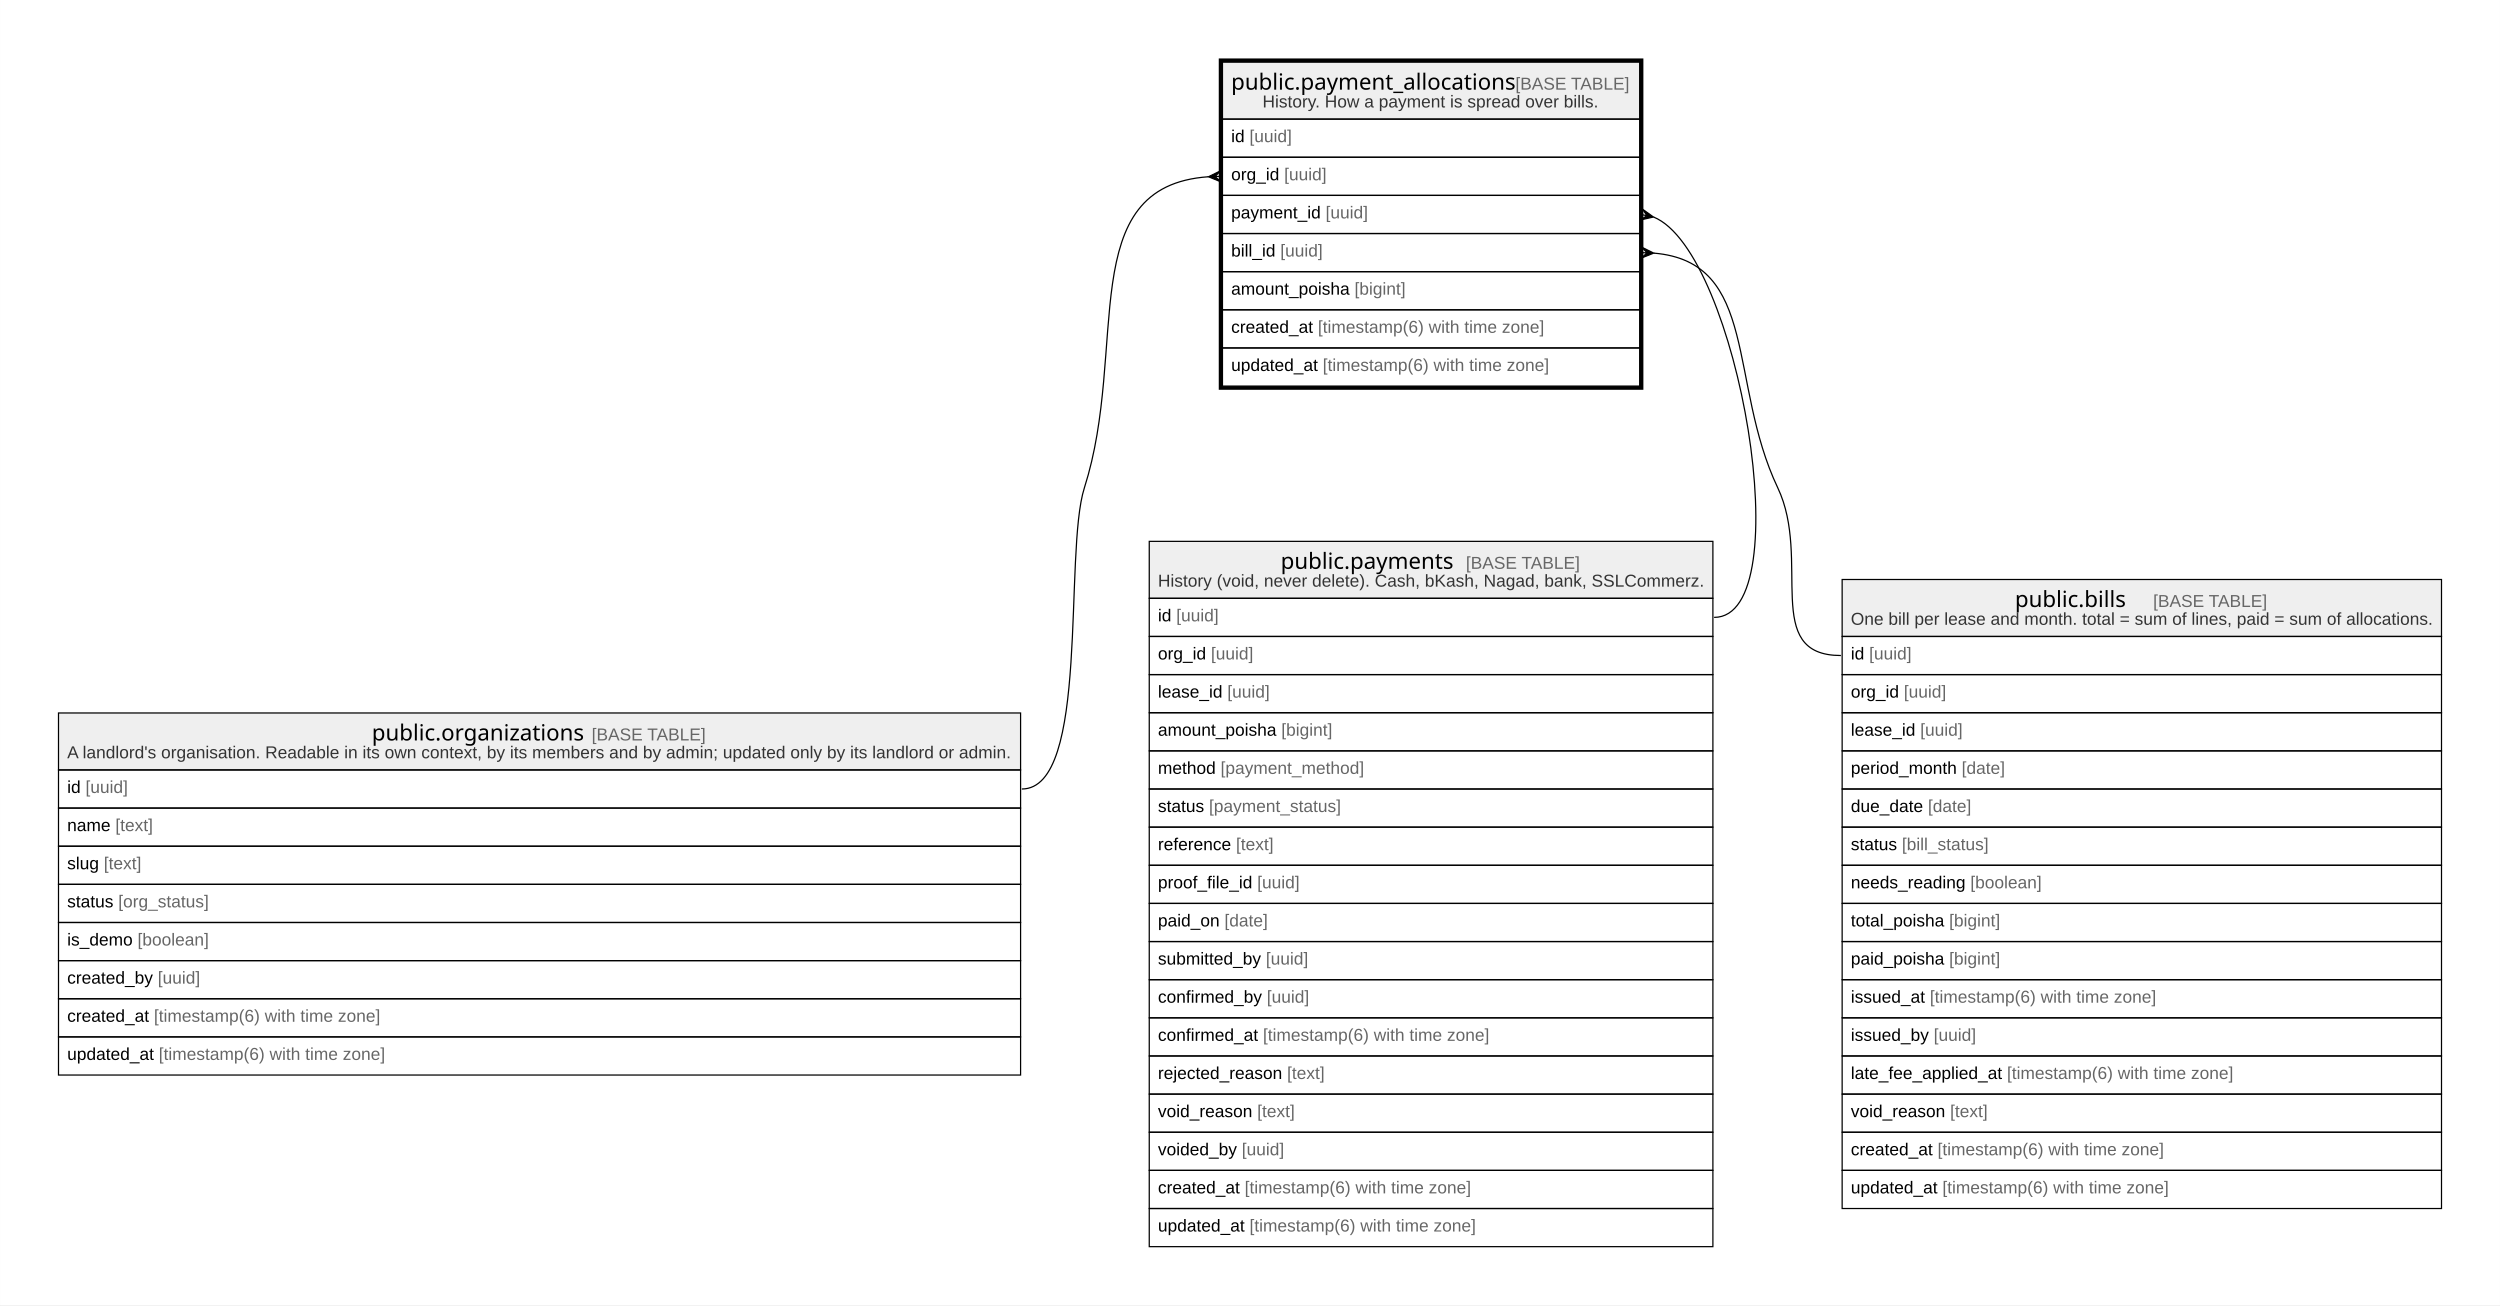
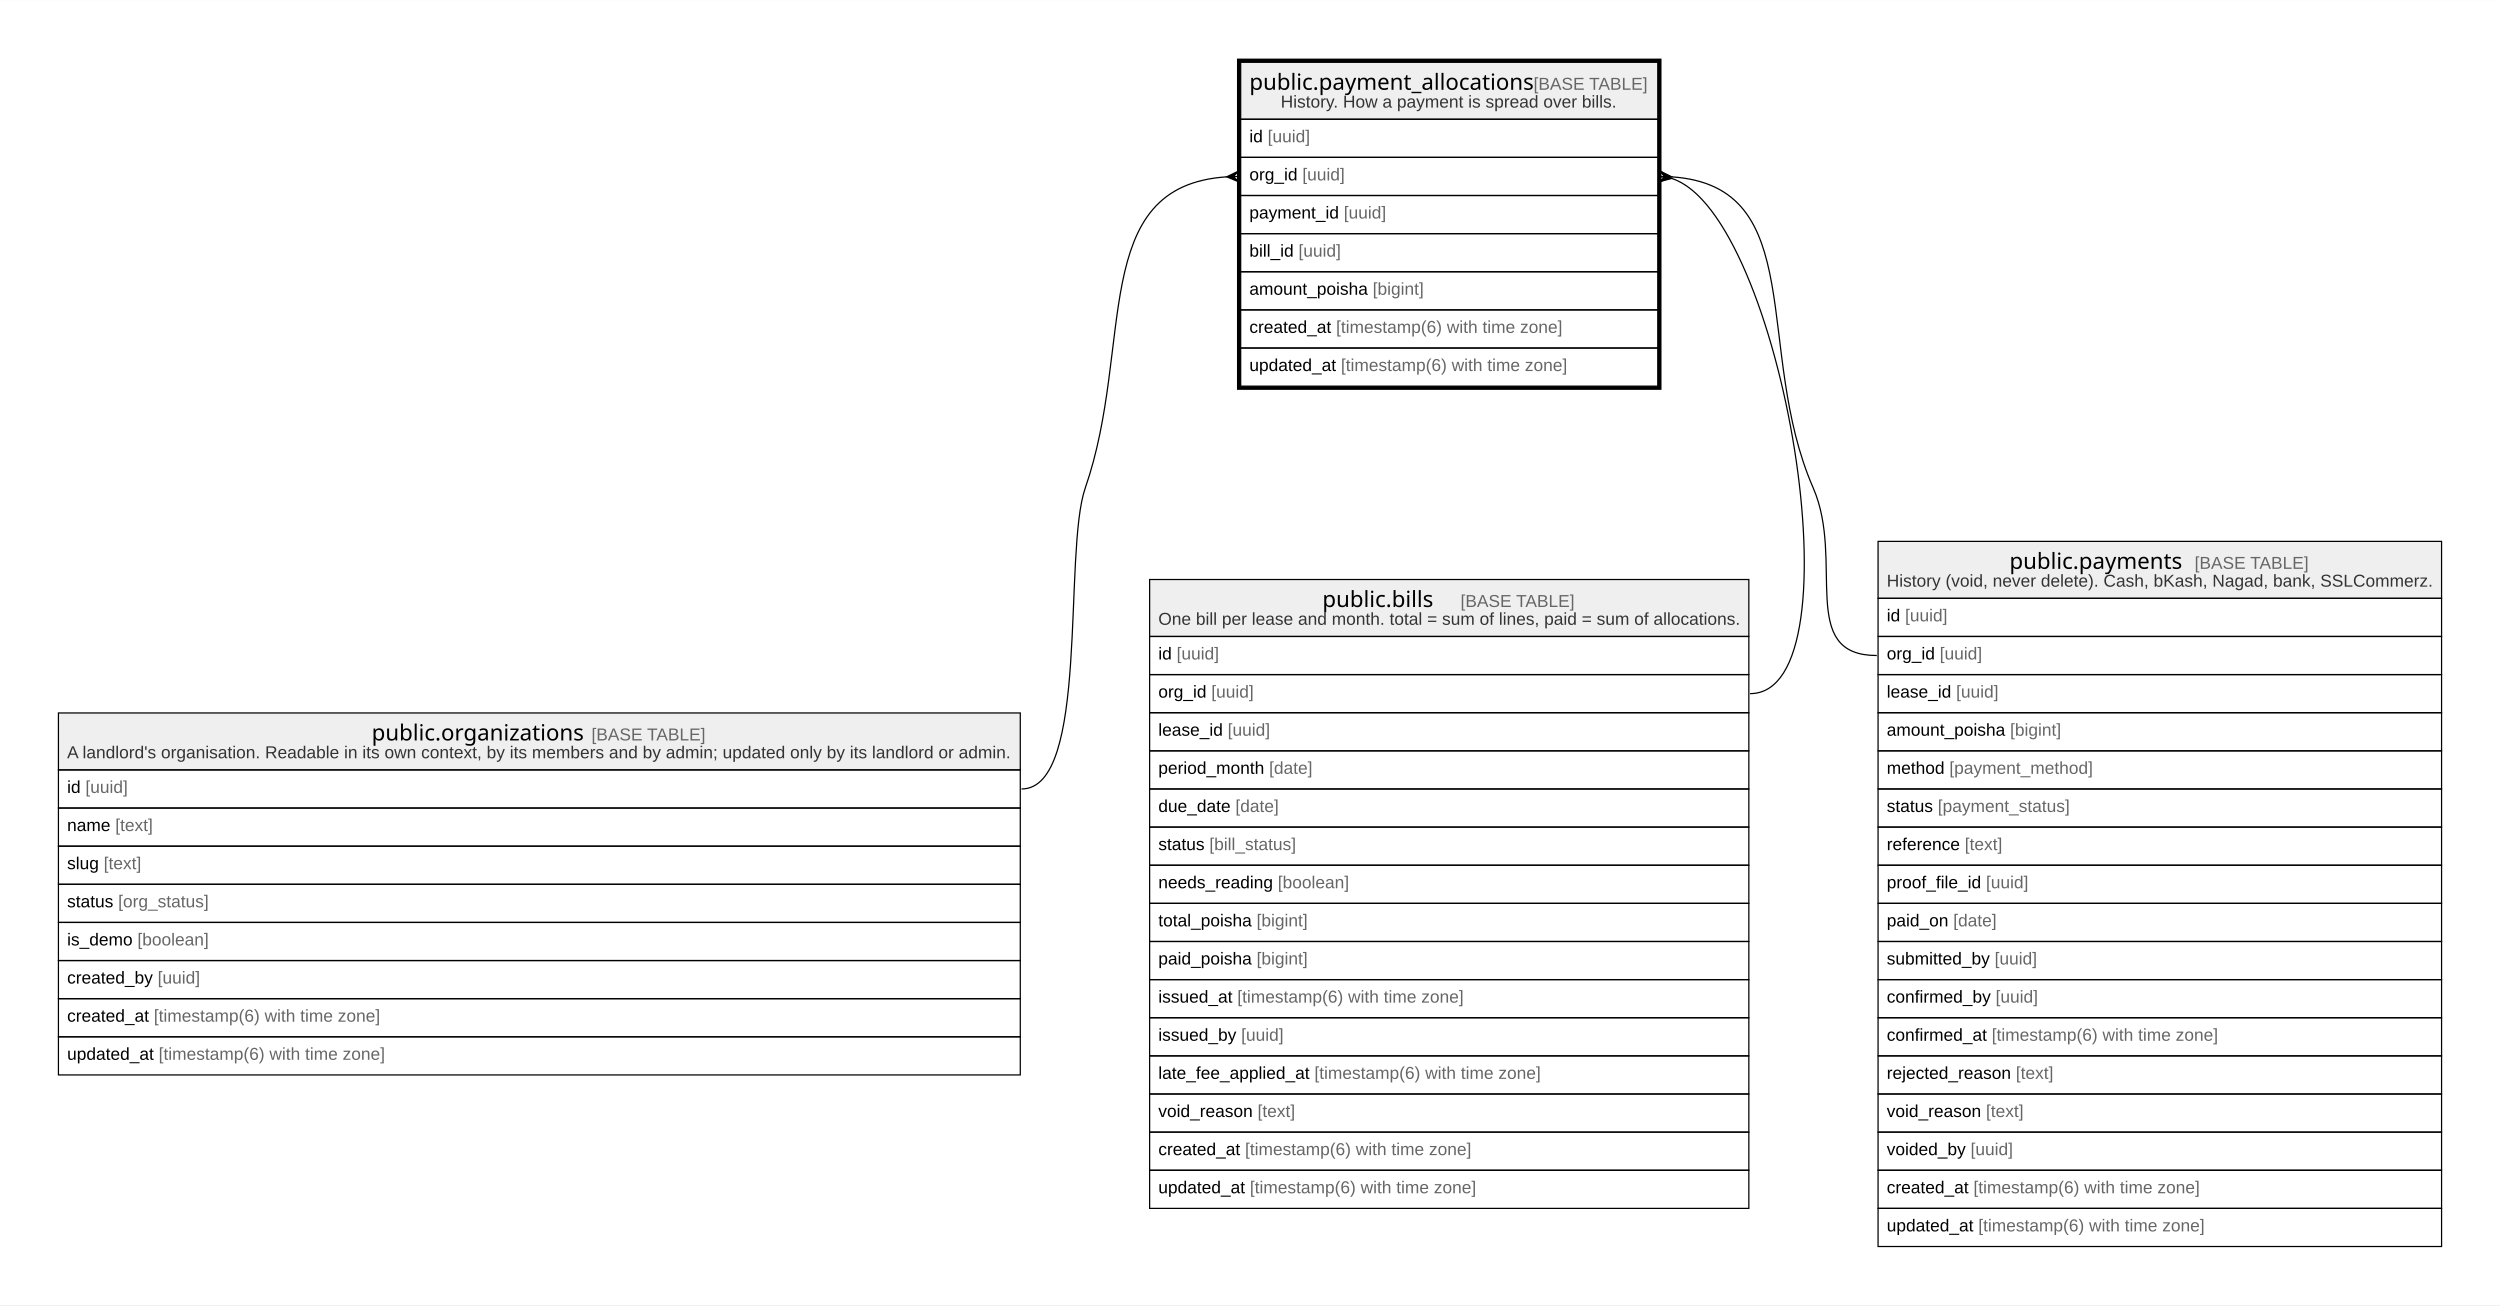
- <svg xmlns="http://www.w3.org/2000/svg" width="2019pt" height="1054pt" viewBox="0.00 0.00 2018.91 1054.00">
+ <svg xmlns="http://www.w3.org/2000/svg" width="2019pt" height="1054pt" viewBox="0.00 0.00 2019.49 1054.00">
  <g id="graph0" class="graph" transform="scale(1 1) rotate(0) translate(4 1050)">
-     <polygon fill="white" stroke="none" points="-4,4 -4,-1050 2014.91,-1050 2014.91,4 -4,4" />
+     <polygon fill="white" stroke="none" points="-4,4 -4,-1050 2015.49,-1050 2015.49,4 -4,4" />
    <g id="node1" class="node">
-       <polygon fill="#efefef" stroke="none" points="983.22,-953.8 983.22,-999.8 1320.16,-999.8 1320.16,-953.8 983.22,-953.8" />
-       <polygon fill="none" stroke="black" points="983.22,-953.8 983.22,-999.8 1320.16,-999.8 1320.16,-953.8 983.22,-953.8" />
-       <text text-anchor="start" x="990.22" y="-977.6" font-family="Arial Bold" font-size="18.00">public.payment_allocations</text>
-       <text text-anchor="start" x="1188.67" y="-977.6" font-family="Arial" font-size="14.00">    </text>
-       <text text-anchor="start" x="1219.79" y="-977.6" font-family="Arial" font-size="14.00" fill="#666666">[BASE TABLE]</text>
-       <text text-anchor="start" x="1015.53" y="-963.2" font-family="Arial" font-size="14.00" fill="#333333">History. How a payment is spread over bills.</text>
-       <polygon fill="none" stroke="black" points="983.22,-923 983.22,-953.8 1320.16,-953.8 1320.16,-923 983.22,-923" />
-       <text text-anchor="start" x="990.22" y="-935.2" font-family="Arial" font-size="14.00">id </text>
-       <text text-anchor="start" x="1005.01" y="-935.2" font-family="Arial" font-size="14.00" fill="#666666">[uuid]</text>
-       <polygon fill="none" stroke="black" points="983.22,-892.2 983.22,-923 1320.16,-923 1320.16,-892.2 983.22,-892.2" />
-       <text text-anchor="start" x="990.22" y="-904.4" font-family="Arial" font-size="14.00">org_id </text>
-       <text text-anchor="start" x="1033.03" y="-904.4" font-family="Arial" font-size="14.00" fill="#666666">[uuid]</text>
-       <polygon fill="none" stroke="black" points="983.22,-861.4 983.22,-892.2 1320.16,-892.2 1320.16,-861.4 983.22,-861.4" />
-       <text text-anchor="start" x="990.22" y="-873.6" font-family="Arial" font-size="14.00">payment_id </text>
-       <text text-anchor="start" x="1066.49" y="-873.6" font-family="Arial" font-size="14.00" fill="#666666">[uuid]</text>
-       <polygon fill="none" stroke="black" points="983.22,-830.6 983.22,-861.4 1320.16,-861.4 1320.16,-830.6 983.22,-830.6" />
-       <text text-anchor="start" x="990.22" y="-842.8" font-family="Arial" font-size="14.00">bill_id </text>
-       <text text-anchor="start" x="1029.91" y="-842.8" font-family="Arial" font-size="14.00" fill="#666666">[uuid]</text>
-       <polygon fill="none" stroke="black" points="983.22,-799.8 983.22,-830.6 1320.16,-830.6 1320.16,-799.8 983.22,-799.8" />
-       <text text-anchor="start" x="990.22" y="-812" font-family="Arial" font-size="14.00">amount_poisha </text>
-       <text text-anchor="start" x="1089.85" y="-812" font-family="Arial" font-size="14.00" fill="#666666">[bigint]</text>
-       <polygon fill="none" stroke="black" points="983.22,-769 983.22,-799.8 1320.16,-799.8 1320.16,-769 983.22,-769" />
-       <text text-anchor="start" x="990.22" y="-781.2" font-family="Arial" font-size="14.00">created_at </text>
-       <text text-anchor="start" x="1060.27" y="-781.2" font-family="Arial" font-size="14.00" fill="#666666">[timestamp(6) with time zone]</text>
-       <polygon fill="none" stroke="black" points="983.22,-738.2 983.22,-769 1320.16,-769 1320.16,-738.2 983.22,-738.2" />
-       <text text-anchor="start" x="990.22" y="-750.4" font-family="Arial" font-size="14.00">updated_at </text>
-       <text text-anchor="start" x="1064.18" y="-750.4" font-family="Arial" font-size="14.00" fill="#666666">[timestamp(6) with time zone]</text>
-       <polygon fill="none" stroke="black" stroke-width="3" points="981.72,-736.7 981.72,-1001.3 1321.66,-1001.3 1321.66,-736.7 981.72,-736.7" />
+       <polygon fill="#efefef" stroke="none" points="998.22,-953.8 998.22,-999.8 1335.16,-999.8 1335.16,-953.8 998.22,-953.8" />
+       <polygon fill="none" stroke="black" points="998.22,-953.8 998.22,-999.8 1335.16,-999.8 1335.16,-953.8 998.22,-953.8" />
+       <text text-anchor="start" x="1005.22" y="-977.6" font-family="Arial Bold" font-size="18.00">public.payment_allocations</text>
+       <text text-anchor="start" x="1203.67" y="-977.6" font-family="Arial" font-size="14.00">    </text>
+       <text text-anchor="start" x="1234.79" y="-977.6" font-family="Arial" font-size="14.00" fill="#666666">[BASE TABLE]</text>
+       <text text-anchor="start" x="1030.53" y="-963.2" font-family="Arial" font-size="14.00" fill="#333333">History. How a payment is spread over bills.</text>
+       <polygon fill="none" stroke="black" points="998.22,-923 998.22,-953.8 1335.16,-953.8 1335.16,-923 998.22,-923" />
+       <text text-anchor="start" x="1005.22" y="-935.2" font-family="Arial" font-size="14.00">id </text>
+       <text text-anchor="start" x="1020.01" y="-935.2" font-family="Arial" font-size="14.00" fill="#666666">[uuid]</text>
+       <polygon fill="none" stroke="black" points="998.22,-892.2 998.22,-923 1335.16,-923 1335.16,-892.2 998.22,-892.2" />
+       <text text-anchor="start" x="1005.22" y="-904.4" font-family="Arial" font-size="14.00">org_id </text>
+       <text text-anchor="start" x="1048.03" y="-904.4" font-family="Arial" font-size="14.00" fill="#666666">[uuid]</text>
+       <polygon fill="none" stroke="black" points="998.22,-861.4 998.22,-892.2 1335.16,-892.2 1335.16,-861.4 998.22,-861.4" />
+       <text text-anchor="start" x="1005.22" y="-873.6" font-family="Arial" font-size="14.00">payment_id </text>
+       <text text-anchor="start" x="1081.49" y="-873.6" font-family="Arial" font-size="14.00" fill="#666666">[uuid]</text>
+       <polygon fill="none" stroke="black" points="998.22,-830.6 998.22,-861.4 1335.16,-861.4 1335.16,-830.6 998.22,-830.6" />
+       <text text-anchor="start" x="1005.22" y="-842.8" font-family="Arial" font-size="14.00">bill_id </text>
+       <text text-anchor="start" x="1044.91" y="-842.8" font-family="Arial" font-size="14.00" fill="#666666">[uuid]</text>
+       <polygon fill="none" stroke="black" points="998.22,-799.8 998.22,-830.6 1335.16,-830.6 1335.16,-799.8 998.22,-799.8" />
+       <text text-anchor="start" x="1005.22" y="-812" font-family="Arial" font-size="14.00">amount_poisha </text>
+       <text text-anchor="start" x="1104.85" y="-812" font-family="Arial" font-size="14.00" fill="#666666">[bigint]</text>
+       <polygon fill="none" stroke="black" points="998.22,-769 998.22,-799.8 1335.16,-799.8 1335.16,-769 998.22,-769" />
+       <text text-anchor="start" x="1005.22" y="-781.2" font-family="Arial" font-size="14.00">created_at </text>
+       <text text-anchor="start" x="1075.27" y="-781.2" font-family="Arial" font-size="14.00" fill="#666666">[timestamp(6) with time zone]</text>
+       <polygon fill="none" stroke="black" points="998.22,-738.2 998.22,-769 1335.16,-769 1335.16,-738.2 998.22,-738.2" />
+       <text text-anchor="start" x="1005.22" y="-750.4" font-family="Arial" font-size="14.00">updated_at </text>
+       <text text-anchor="start" x="1079.18" y="-750.4" font-family="Arial" font-size="14.00" fill="#666666">[timestamp(6) with time zone]</text>
+       <polygon fill="none" stroke="black" stroke-width="3" points="996.72,-736.7 996.72,-1001.3 1336.66,-1001.3 1336.66,-736.7 996.72,-736.7" />
    </g>
    <g id="node2" class="node">
      <polygon fill="#efefef" stroke="none" points="43.2,-428.2 43.2,-474.2 820.18,-474.2 820.18,-428.2 43.2,-428.2" />
      <polygon fill="none" stroke="black" points="43.2,-428.2 43.2,-474.2 820.18,-474.2 820.18,-428.2 43.2,-428.2" />
      <text text-anchor="start" x="296.21" y="-452" font-family="Arial Bold" font-size="18.00">public.organizations</text>
      <text text-anchor="start" x="442.68" y="-452" font-family="Arial" font-size="14.00">    </text>
      <text text-anchor="start" x="473.79" y="-452" font-family="Arial" font-size="14.00" fill="#666666">[BASE TABLE]</text>
      <text text-anchor="start" x="50.2" y="-437.6" font-family="Arial" font-size="14.00" fill="#333333">A landlord's organisation. Readable in its own context, by its members and by admin; updated only by its landlord or admin.</text>
      <polygon fill="none" stroke="black" points="43.2,-397.4 43.2,-428.2 820.18,-428.2 820.18,-397.4 43.2,-397.4" />
      <text text-anchor="start" x="50.2" y="-409.6" font-family="Arial" font-size="14.00">id </text>
      <text text-anchor="start" x="64.99" y="-409.6" font-family="Arial" font-size="14.00" fill="#666666">[uuid]</text>
      <polygon fill="none" stroke="black" points="43.2,-366.6 43.2,-397.4 820.18,-397.4 820.18,-366.6 43.2,-366.6" />
      <text text-anchor="start" x="50.2" y="-378.8" font-family="Arial" font-size="14.00">name </text>
      <text text-anchor="start" x="89.11" y="-378.8" font-family="Arial" font-size="14.00" fill="#666666">[text]</text>
      <polygon fill="none" stroke="black" points="43.2,-335.8 43.2,-366.6 820.18,-366.6 820.18,-335.8 43.2,-335.8" />
      <text text-anchor="start" x="50.2" y="-348" font-family="Arial" font-size="14.00">slug </text>
      <text text-anchor="start" x="79.77" y="-348" font-family="Arial" font-size="14.00" fill="#666666">[text]</text>
      <polygon fill="none" stroke="black" points="43.2,-305 43.2,-335.8 820.18,-335.8 820.18,-305 43.2,-305" />
      <text text-anchor="start" x="50.2" y="-317.2" font-family="Arial" font-size="14.00">status </text>
      <text text-anchor="start" x="91.44" y="-317.2" font-family="Arial" font-size="14.00" fill="#666666">[org_status]</text>
      <polygon fill="none" stroke="black" points="43.2,-274.2 43.2,-305 820.18,-305 820.18,-274.2 43.2,-274.2" />
      <text text-anchor="start" x="50.2" y="-286.4" font-family="Arial" font-size="14.00">is_demo </text>
      <text text-anchor="start" x="107.01" y="-286.4" font-family="Arial" font-size="14.00" fill="#666666">[boolean]</text>
      <polygon fill="none" stroke="black" points="43.2,-243.4 43.2,-274.2 820.18,-274.2 820.18,-243.4 43.2,-243.4" />
      <text text-anchor="start" x="50.2" y="-255.6" font-family="Arial" font-size="14.00">created_by </text>
      <text text-anchor="start" x="123.36" y="-255.6" font-family="Arial" font-size="14.00" fill="#666666">[uuid]</text>
      <polygon fill="none" stroke="black" points="43.2,-212.6 43.2,-243.4 820.18,-243.4 820.18,-212.6 43.2,-212.6" />
      <text text-anchor="start" x="50.2" y="-224.8" font-family="Arial" font-size="14.00">created_at </text>
      <text text-anchor="start" x="120.25" y="-224.8" font-family="Arial" font-size="14.00" fill="#666666">[timestamp(6) with time zone]</text>
      <polygon fill="none" stroke="black" points="43.2,-181.8 43.2,-212.6 820.18,-212.6 820.18,-181.8 43.2,-181.8" />
      <text text-anchor="start" x="50.2" y="-194" font-family="Arial" font-size="14.00">updated_at </text>
      <text text-anchor="start" x="124.16" y="-194" font-family="Arial" font-size="14.00" fill="#666666">[timestamp(6) with time zone]</text>
    </g>
    <g id="edge1" class="edge">
-       <path fill="none" stroke="black" d="M971.92,-907.26C862.87,-899.69 907.78,-768.93 871.69,-656 854.89,-603.42 876.38,-412.8 821.18,-412.8" />
-       <polygon fill="black" stroke="black" points="971.89,-907.25 981.74,-912.09 977.22,-907.43 981.55,-907.58 981.55,-907.58 981.55,-907.58 977.22,-907.43 982.04,-903.09 971.89,-907.25" />
+       <path fill="none" stroke="black" d="M987.01,-907.28C874.72,-900.04 912.45,-770.53 872.69,-656 854.57,-603.81 876.42,-412.8 821.18,-412.8" />
+       <polygon fill="black" stroke="black" points="986.89,-907.28 996.75,-912.09 992.22,-907.44 996.55,-907.58 996.55,-907.58 996.55,-907.58 992.22,-907.44 997.03,-903.09 986.89,-907.28" />
    </g>
    <g id="node3" class="node">
-       <polygon fill="#efefef" stroke="none" points="924.09,-566.8 924.09,-612.8 1379.29,-612.8 1379.29,-566.8 924.09,-566.8" />
-       <polygon fill="none" stroke="black" points="924.09,-566.8 924.09,-612.8 1379.29,-612.8 1379.29,-566.8 924.09,-566.8" />
-       <text text-anchor="start" x="1030.21" y="-590.6" font-family="Arial Bold" font-size="18.00">public.payments</text>
-       <text text-anchor="start" x="1148.68" y="-590.6" font-family="Arial" font-size="14.00">    </text>
-       <text text-anchor="start" x="1179.8" y="-590.6" font-family="Arial" font-size="14.00" fill="#666666">[BASE TABLE]</text>
-       <text text-anchor="start" x="931.09" y="-576.2" font-family="Arial" font-size="14.00" fill="#333333">History (void, never delete). Cash, bKash, Nagad, bank, SSLCommerz.</text>
-       <polygon fill="none" stroke="black" points="924.09,-536 924.09,-566.8 1379.29,-566.8 1379.29,-536 924.09,-536" />
-       <text text-anchor="start" x="931.09" y="-548.2" font-family="Arial" font-size="14.00">id </text>
-       <text text-anchor="start" x="945.88" y="-548.2" font-family="Arial" font-size="14.00" fill="#666666">[uuid]</text>
-       <polygon fill="none" stroke="black" points="924.09,-505.2 924.09,-536 1379.29,-536 1379.29,-505.2 924.09,-505.2" />
-       <text text-anchor="start" x="931.09" y="-517.4" font-family="Arial" font-size="14.00">org_id </text>
-       <text text-anchor="start" x="973.9" y="-517.4" font-family="Arial" font-size="14.00" fill="#666666">[uuid]</text>
-       <polygon fill="none" stroke="black" points="924.09,-474.4 924.09,-505.2 1379.29,-505.2 1379.29,-474.4 924.09,-474.4" />
-       <text text-anchor="start" x="931.09" y="-486.6" font-family="Arial" font-size="14.00">lease_id </text>
-       <text text-anchor="start" x="987.13" y="-486.6" font-family="Arial" font-size="14.00" fill="#666666">[uuid]</text>
-       <polygon fill="none" stroke="black" points="924.09,-443.6 924.09,-474.4 1379.29,-474.4 1379.29,-443.6 924.09,-443.6" />
-       <text text-anchor="start" x="931.09" y="-455.8" font-family="Arial" font-size="14.00">amount_poisha </text>
-       <text text-anchor="start" x="1030.72" y="-455.8" font-family="Arial" font-size="14.00" fill="#666666">[bigint]</text>
-       <polygon fill="none" stroke="black" points="924.09,-412.8 924.09,-443.6 1379.29,-443.6 1379.29,-412.8 924.09,-412.8" />
-       <text text-anchor="start" x="931.09" y="-425" font-family="Arial" font-size="14.00">method </text>
-       <text text-anchor="start" x="981.68" y="-425" font-family="Arial" font-size="14.00" fill="#666666">[payment_method]</text>
-       <polygon fill="none" stroke="black" points="924.09,-382 924.09,-412.8 1379.29,-412.8 1379.29,-382 924.09,-382" />
-       <text text-anchor="start" x="931.09" y="-394.2" font-family="Arial" font-size="14.00">status </text>
-       <text text-anchor="start" x="972.33" y="-394.2" font-family="Arial" font-size="14.00" fill="#666666">[payment_status]</text>
-       <polygon fill="none" stroke="black" points="924.09,-351.2 924.09,-382 1379.29,-382 1379.29,-351.2 924.09,-351.2" />
-       <text text-anchor="start" x="931.09" y="-363.4" font-family="Arial" font-size="14.00">reference </text>
-       <text text-anchor="start" x="994.12" y="-363.4" font-family="Arial" font-size="14.00" fill="#666666">[text]</text>
-       <polygon fill="none" stroke="black" points="924.09,-320.4 924.09,-351.2 1379.29,-351.2 1379.29,-320.4 924.09,-320.4" />
-       <text text-anchor="start" x="931.09" y="-332.6" font-family="Arial" font-size="14.00">proof_file_id </text>
-       <text text-anchor="start" x="1011.26" y="-332.6" font-family="Arial" font-size="14.00" fill="#666666">[uuid]</text>
-       <polygon fill="none" stroke="black" points="924.09,-289.6 924.09,-320.4 1379.29,-320.4 1379.29,-289.6 924.09,-289.6" />
-       <text text-anchor="start" x="931.09" y="-301.8" font-family="Arial" font-size="14.00">paid_on </text>
-       <text text-anchor="start" x="984.81" y="-301.8" font-family="Arial" font-size="14.00" fill="#666666">[date]</text>
-       <polygon fill="none" stroke="black" points="924.09,-258.8 924.09,-289.6 1379.29,-289.6 1379.29,-258.8 924.09,-258.8" />
-       <text text-anchor="start" x="931.09" y="-271" font-family="Arial" font-size="14.00">submitted_by </text>
-       <text text-anchor="start" x="1018.25" y="-271" font-family="Arial" font-size="14.00" fill="#666666">[uuid]</text>
-       <polygon fill="none" stroke="black" points="924.09,-228 924.09,-258.8 1379.29,-258.8 1379.29,-228 924.09,-228" />
-       <text text-anchor="start" x="931.09" y="-240.2" font-family="Arial" font-size="14.00">confirmed_by </text>
-       <text text-anchor="start" x="1019.02" y="-240.2" font-family="Arial" font-size="14.00" fill="#666666">[uuid]</text>
-       <polygon fill="none" stroke="black" points="924.09,-197.2 924.09,-228 1379.29,-228 1379.29,-197.2 924.09,-197.2" />
-       <text text-anchor="start" x="931.09" y="-209.4" font-family="Arial" font-size="14.00">confirmed_at </text>
-       <text text-anchor="start" x="1015.91" y="-209.4" font-family="Arial" font-size="14.00" fill="#666666">[timestamp(6) with time zone]</text>
-       <polygon fill="none" stroke="black" points="924.09,-166.4 924.09,-197.2 1379.29,-197.2 1379.29,-166.4 924.09,-166.4" />
-       <text text-anchor="start" x="931.09" y="-178.6" font-family="Arial" font-size="14.00">rejected_reason </text>
-       <text text-anchor="start" x="1035.38" y="-178.6" font-family="Arial" font-size="14.00" fill="#666666">[text]</text>
-       <polygon fill="none" stroke="black" points="924.09,-135.6 924.09,-166.4 1379.29,-166.4 1379.29,-135.6 924.09,-135.6" />
-       <text text-anchor="start" x="931.09" y="-147.8" font-family="Arial" font-size="14.00">void_reason </text>
-       <text text-anchor="start" x="1011.26" y="-147.8" font-family="Arial" font-size="14.00" fill="#666666">[text]</text>
-       <polygon fill="none" stroke="black" points="924.09,-104.8 924.09,-135.6 1379.29,-135.6 1379.29,-104.8 924.09,-104.8" />
-       <text text-anchor="start" x="931.09" y="-117" font-family="Arial" font-size="14.00">voided_by </text>
-       <text text-anchor="start" x="998.81" y="-117" font-family="Arial" font-size="14.00" fill="#666666">[uuid]</text>
-       <polygon fill="none" stroke="black" points="924.09,-74 924.09,-104.8 1379.29,-104.8 1379.29,-74 924.09,-74" />
-       <text text-anchor="start" x="931.09" y="-86.2" font-family="Arial" font-size="14.00">created_at </text>
-       <text text-anchor="start" x="1001.14" y="-86.2" font-family="Arial" font-size="14.00" fill="#666666">[timestamp(6) with time zone]</text>
-       <polygon fill="none" stroke="black" points="924.09,-43.2 924.09,-74 1379.29,-74 1379.29,-43.2 924.09,-43.2" />
-       <text text-anchor="start" x="931.09" y="-55.4" font-family="Arial" font-size="14.00">updated_at </text>
-       <text text-anchor="start" x="1005.05" y="-55.4" font-family="Arial" font-size="14.00" fill="#666666">[timestamp(6) with time zone]</text>
+       <polygon fill="#efefef" stroke="none" points="924.67,-536 924.67,-582 1408.71,-582 1408.71,-536 924.67,-536" />
+       <polygon fill="none" stroke="black" points="924.67,-536 924.67,-582 1408.71,-582 1408.71,-536 924.67,-536" />
+       <text text-anchor="start" x="1064.2" y="-559.8" font-family="Arial Bold" font-size="18.00">public.bills</text>
+       <text text-anchor="start" x="1144.69" y="-559.8" font-family="Arial" font-size="14.00">    </text>
+       <text text-anchor="start" x="1175.81" y="-559.8" font-family="Arial" font-size="14.00" fill="#666666">[BASE TABLE]</text>
+       <text text-anchor="start" x="931.67" y="-545.4" font-family="Arial" font-size="14.00" fill="#333333">One bill per lease and month. total = sum of lines, paid = sum of allocations.</text>
+       <polygon fill="none" stroke="black" points="924.67,-505.2 924.67,-536 1408.71,-536 1408.71,-505.2 924.67,-505.2" />
+       <text text-anchor="start" x="931.67" y="-517.4" font-family="Arial" font-size="14.00">id </text>
+       <text text-anchor="start" x="946.46" y="-517.4" font-family="Arial" font-size="14.00" fill="#666666">[uuid]</text>
+       <polygon fill="none" stroke="black" points="924.67,-474.4 924.67,-505.2 1408.71,-505.2 1408.71,-474.4 924.67,-474.4" />
+       <text text-anchor="start" x="931.67" y="-486.6" font-family="Arial" font-size="14.00">org_id </text>
+       <text text-anchor="start" x="974.48" y="-486.6" font-family="Arial" font-size="14.00" fill="#666666">[uuid]</text>
+       <polygon fill="none" stroke="black" points="924.67,-443.6 924.67,-474.4 1408.71,-474.4 1408.71,-443.6 924.67,-443.6" />
+       <text text-anchor="start" x="931.67" y="-455.8" font-family="Arial" font-size="14.00">lease_id </text>
+       <text text-anchor="start" x="987.71" y="-455.8" font-family="Arial" font-size="14.00" fill="#666666">[uuid]</text>
+       <polygon fill="none" stroke="black" points="924.67,-412.8 924.67,-443.6 1408.71,-443.6 1408.71,-412.8 924.67,-412.8" />
+       <text text-anchor="start" x="931.67" y="-425" font-family="Arial" font-size="14.00">period_month </text>
+       <text text-anchor="start" x="1021.17" y="-425" font-family="Arial" font-size="14.00" fill="#666666">[date]</text>
+       <polygon fill="none" stroke="black" points="924.67,-382 924.67,-412.8 1408.71,-412.8 1408.71,-382 924.67,-382" />
+       <text text-anchor="start" x="931.67" y="-394.2" font-family="Arial" font-size="14.00">due_date </text>
+       <text text-anchor="start" x="993.95" y="-394.2" font-family="Arial" font-size="14.00" fill="#666666">[date]</text>
+       <polygon fill="none" stroke="black" points="924.67,-351.2 924.67,-382 1408.71,-382 1408.71,-351.2 924.67,-351.2" />
+       <text text-anchor="start" x="931.67" y="-363.4" font-family="Arial" font-size="14.00">status </text>
+       <text text-anchor="start" x="972.91" y="-363.4" font-family="Arial" font-size="14.00" fill="#666666">[bill_status]</text>
+       <polygon fill="none" stroke="black" points="924.67,-320.4 924.67,-351.2 1408.71,-351.2 1408.71,-320.4 924.67,-320.4" />
+       <text text-anchor="start" x="931.67" y="-332.6" font-family="Arial" font-size="14.00">needs_reading </text>
+       <text text-anchor="start" x="1028.19" y="-332.6" font-family="Arial" font-size="14.00" fill="#666666">[boolean]</text>
+       <polygon fill="none" stroke="black" points="924.67,-289.6 924.67,-320.4 1408.71,-320.4 1408.71,-289.6 924.67,-289.6" />
+       <text text-anchor="start" x="931.67" y="-301.8" font-family="Arial" font-size="14.00">total_poisha </text>
+       <text text-anchor="start" x="1011.06" y="-301.8" font-family="Arial" font-size="14.00" fill="#666666">[bigint]</text>
+       <polygon fill="none" stroke="black" points="924.67,-258.8 924.67,-289.6 1408.71,-289.6 1408.71,-258.8 924.67,-258.8" />
+       <text text-anchor="start" x="931.67" y="-271" font-family="Arial" font-size="14.00">paid_poisha </text>
+       <text text-anchor="start" x="1011.07" y="-271" font-family="Arial" font-size="14.00" fill="#666666">[bigint]</text>
+       <polygon fill="none" stroke="black" points="924.67,-228 924.67,-258.8 1408.71,-258.8 1408.71,-228 924.67,-228" />
+       <text text-anchor="start" x="931.67" y="-240.2" font-family="Arial" font-size="14.00">issued_at </text>
+       <text text-anchor="start" x="995.49" y="-240.2" font-family="Arial" font-size="14.00" fill="#666666">[timestamp(6) with time zone]</text>
+       <polygon fill="none" stroke="black" points="924.67,-197.2 924.67,-228 1408.71,-228 1408.71,-197.2 924.67,-197.2" />
+       <text text-anchor="start" x="931.67" y="-209.4" font-family="Arial" font-size="14.00">issued_by </text>
+       <text text-anchor="start" x="998.6" y="-209.4" font-family="Arial" font-size="14.00" fill="#666666">[uuid]</text>
+       <polygon fill="none" stroke="black" points="924.67,-166.4 924.67,-197.2 1408.71,-197.2 1408.71,-166.4 924.67,-166.4" />
+       <text text-anchor="start" x="931.67" y="-178.6" font-family="Arial" font-size="14.00">late_fee_applied_at </text>
+       <text text-anchor="start" x="1057.78" y="-178.6" font-family="Arial" font-size="14.00" fill="#666666">[timestamp(6) with time zone]</text>
+       <polygon fill="none" stroke="black" points="924.67,-135.6 924.67,-166.4 1408.71,-166.4 1408.71,-135.6 924.67,-135.6" />
+       <text text-anchor="start" x="931.67" y="-147.8" font-family="Arial" font-size="14.00">void_reason </text>
+       <text text-anchor="start" x="1011.84" y="-147.8" font-family="Arial" font-size="14.00" fill="#666666">[text]</text>
+       <polygon fill="none" stroke="black" points="924.67,-104.8 924.67,-135.6 1408.71,-135.6 1408.71,-104.8 924.67,-104.8" />
+       <text text-anchor="start" x="931.67" y="-117" font-family="Arial" font-size="14.00">created_at </text>
+       <text text-anchor="start" x="1001.72" y="-117" font-family="Arial" font-size="14.00" fill="#666666">[timestamp(6) with time zone]</text>
+       <polygon fill="none" stroke="black" points="924.67,-74 924.67,-104.8 1408.71,-104.8 1408.71,-74 924.67,-74" />
+       <text text-anchor="start" x="931.67" y="-86.2" font-family="Arial" font-size="14.00">updated_at </text>
+       <text text-anchor="start" x="1005.63" y="-86.2" font-family="Arial" font-size="14.00" fill="#666666">[timestamp(6) with time zone]</text>
    </g>
    <g id="edge2" class="edge">
-       <path fill="none" stroke="black" d="M1331.39,-874.72C1399.91,-847.01 1450.34,-551.4 1380.29,-551.4" />
-       <polygon fill="black" stroke="black" points="1331.29,-874.74 1320.59,-872.32 1326.06,-875.8 1321.81,-876.67 1321.81,-876.67 1321.81,-876.67 1326.06,-875.8 1322.38,-881.14 1331.29,-874.74" />
+       <path fill="none" stroke="black" d="M1346.29,-906C1435.53,-877.95 1500.58,-489.8 1409.71,-489.8" />
+       <polygon fill="black" stroke="black" points="1346.37,-905.99 1335.79,-903.1 1341.1,-906.82 1336.82,-907.5 1336.82,-907.5 1336.82,-907.5 1341.1,-906.82 1337.19,-911.99 1346.37,-905.99" />
    </g>
    <g id="node4" class="node">
-       <polygon fill="#efefef" stroke="none" points="1483.67,-536 1483.67,-582 1967.71,-582 1967.71,-536 1483.67,-536" />
-       <polygon fill="none" stroke="black" points="1483.67,-536 1483.67,-582 1967.71,-582 1967.71,-536 1483.67,-536" />
-       <text text-anchor="start" x="1623.2" y="-559.8" font-family="Arial Bold" font-size="18.00">public.bills</text>
-       <text text-anchor="start" x="1703.69" y="-559.8" font-family="Arial" font-size="14.00">    </text>
-       <text text-anchor="start" x="1734.81" y="-559.8" font-family="Arial" font-size="14.00" fill="#666666">[BASE TABLE]</text>
-       <text text-anchor="start" x="1490.67" y="-545.4" font-family="Arial" font-size="14.00" fill="#333333">One bill per lease and month. total = sum of lines, paid = sum of allocations.</text>
-       <polygon fill="none" stroke="black" points="1483.67,-505.2 1483.67,-536 1967.71,-536 1967.71,-505.2 1483.67,-505.2" />
-       <text text-anchor="start" x="1490.67" y="-517.4" font-family="Arial" font-size="14.00">id </text>
-       <text text-anchor="start" x="1505.46" y="-517.4" font-family="Arial" font-size="14.00" fill="#666666">[uuid]</text>
-       <polygon fill="none" stroke="black" points="1483.67,-474.4 1483.67,-505.2 1967.71,-505.2 1967.71,-474.4 1483.67,-474.4" />
-       <text text-anchor="start" x="1490.67" y="-486.6" font-family="Arial" font-size="14.00">org_id </text>
-       <text text-anchor="start" x="1533.48" y="-486.6" font-family="Arial" font-size="14.00" fill="#666666">[uuid]</text>
-       <polygon fill="none" stroke="black" points="1483.67,-443.6 1483.67,-474.4 1967.71,-474.4 1967.71,-443.6 1483.67,-443.6" />
-       <text text-anchor="start" x="1490.67" y="-455.8" font-family="Arial" font-size="14.00">lease_id </text>
-       <text text-anchor="start" x="1546.71" y="-455.8" font-family="Arial" font-size="14.00" fill="#666666">[uuid]</text>
-       <polygon fill="none" stroke="black" points="1483.67,-412.8 1483.67,-443.6 1967.71,-443.6 1967.71,-412.8 1483.67,-412.8" />
-       <text text-anchor="start" x="1490.67" y="-425" font-family="Arial" font-size="14.00">period_month </text>
-       <text text-anchor="start" x="1580.17" y="-425" font-family="Arial" font-size="14.00" fill="#666666">[date]</text>
-       <polygon fill="none" stroke="black" points="1483.67,-382 1483.67,-412.8 1967.71,-412.8 1967.71,-382 1483.67,-382" />
-       <text text-anchor="start" x="1490.67" y="-394.2" font-family="Arial" font-size="14.00">due_date </text>
-       <text text-anchor="start" x="1552.95" y="-394.2" font-family="Arial" font-size="14.00" fill="#666666">[date]</text>
-       <polygon fill="none" stroke="black" points="1483.67,-351.2 1483.67,-382 1967.71,-382 1967.71,-351.2 1483.67,-351.2" />
-       <text text-anchor="start" x="1490.67" y="-363.4" font-family="Arial" font-size="14.00">status </text>
-       <text text-anchor="start" x="1531.91" y="-363.4" font-family="Arial" font-size="14.00" fill="#666666">[bill_status]</text>
-       <polygon fill="none" stroke="black" points="1483.67,-320.4 1483.67,-351.2 1967.71,-351.2 1967.71,-320.4 1483.67,-320.4" />
-       <text text-anchor="start" x="1490.67" y="-332.6" font-family="Arial" font-size="14.00">needs_reading </text>
-       <text text-anchor="start" x="1587.19" y="-332.6" font-family="Arial" font-size="14.00" fill="#666666">[boolean]</text>
-       <polygon fill="none" stroke="black" points="1483.67,-289.6 1483.67,-320.4 1967.71,-320.4 1967.71,-289.6 1483.67,-289.6" />
-       <text text-anchor="start" x="1490.67" y="-301.8" font-family="Arial" font-size="14.00">total_poisha </text>
-       <text text-anchor="start" x="1570.06" y="-301.8" font-family="Arial" font-size="14.00" fill="#666666">[bigint]</text>
-       <polygon fill="none" stroke="black" points="1483.67,-258.8 1483.67,-289.6 1967.71,-289.6 1967.71,-258.8 1483.67,-258.8" />
-       <text text-anchor="start" x="1490.67" y="-271" font-family="Arial" font-size="14.00">paid_poisha </text>
-       <text text-anchor="start" x="1570.07" y="-271" font-family="Arial" font-size="14.00" fill="#666666">[bigint]</text>
-       <polygon fill="none" stroke="black" points="1483.67,-228 1483.67,-258.8 1967.71,-258.8 1967.71,-228 1483.67,-228" />
-       <text text-anchor="start" x="1490.67" y="-240.2" font-family="Arial" font-size="14.00">issued_at </text>
-       <text text-anchor="start" x="1554.49" y="-240.2" font-family="Arial" font-size="14.00" fill="#666666">[timestamp(6) with time zone]</text>
-       <polygon fill="none" stroke="black" points="1483.67,-197.2 1483.67,-228 1967.71,-228 1967.71,-197.2 1483.67,-197.2" />
-       <text text-anchor="start" x="1490.67" y="-209.4" font-family="Arial" font-size="14.00">issued_by </text>
-       <text text-anchor="start" x="1557.6" y="-209.4" font-family="Arial" font-size="14.00" fill="#666666">[uuid]</text>
-       <polygon fill="none" stroke="black" points="1483.67,-166.4 1483.67,-197.2 1967.71,-197.2 1967.71,-166.4 1483.67,-166.4" />
-       <text text-anchor="start" x="1490.67" y="-178.6" font-family="Arial" font-size="14.00">late_fee_applied_at </text>
-       <text text-anchor="start" x="1616.78" y="-178.6" font-family="Arial" font-size="14.00" fill="#666666">[timestamp(6) with time zone]</text>
-       <polygon fill="none" stroke="black" points="1483.67,-135.6 1483.67,-166.4 1967.71,-166.4 1967.71,-135.6 1483.67,-135.6" />
-       <text text-anchor="start" x="1490.67" y="-147.8" font-family="Arial" font-size="14.00">void_reason </text>
-       <text text-anchor="start" x="1570.84" y="-147.8" font-family="Arial" font-size="14.00" fill="#666666">[text]</text>
-       <polygon fill="none" stroke="black" points="1483.67,-104.8 1483.67,-135.6 1967.71,-135.6 1967.71,-104.8 1483.67,-104.8" />
-       <text text-anchor="start" x="1490.67" y="-117" font-family="Arial" font-size="14.00">created_at </text>
-       <text text-anchor="start" x="1560.72" y="-117" font-family="Arial" font-size="14.00" fill="#666666">[timestamp(6) with time zone]</text>
-       <polygon fill="none" stroke="black" points="1483.67,-74 1483.67,-104.8 1967.71,-104.8 1967.71,-74 1483.67,-74" />
-       <text text-anchor="start" x="1490.67" y="-86.2" font-family="Arial" font-size="14.00">updated_at </text>
-       <text text-anchor="start" x="1564.63" y="-86.2" font-family="Arial" font-size="14.00" fill="#666666">[timestamp(6) with time zone]</text>
+       <polygon fill="#efefef" stroke="none" points="1513.09,-566.8 1513.09,-612.8 1968.29,-612.8 1968.29,-566.8 1513.09,-566.8" />
+       <polygon fill="none" stroke="black" points="1513.09,-566.8 1513.09,-612.8 1968.29,-612.8 1968.29,-566.8 1513.09,-566.8" />
+       <text text-anchor="start" x="1619.21" y="-590.6" font-family="Arial Bold" font-size="18.00">public.payments</text>
+       <text text-anchor="start" x="1737.68" y="-590.6" font-family="Arial" font-size="14.00">    </text>
+       <text text-anchor="start" x="1768.8" y="-590.6" font-family="Arial" font-size="14.00" fill="#666666">[BASE TABLE]</text>
+       <text text-anchor="start" x="1520.09" y="-576.2" font-family="Arial" font-size="14.00" fill="#333333">History (void, never delete). Cash, bKash, Nagad, bank, SSLCommerz.</text>
+       <polygon fill="none" stroke="black" points="1513.09,-536 1513.09,-566.8 1968.29,-566.8 1968.29,-536 1513.09,-536" />
+       <text text-anchor="start" x="1520.09" y="-548.2" font-family="Arial" font-size="14.00">id </text>
+       <text text-anchor="start" x="1534.88" y="-548.2" font-family="Arial" font-size="14.00" fill="#666666">[uuid]</text>
+       <polygon fill="none" stroke="black" points="1513.09,-505.2 1513.09,-536 1968.29,-536 1968.29,-505.2 1513.09,-505.2" />
+       <text text-anchor="start" x="1520.09" y="-517.4" font-family="Arial" font-size="14.00">org_id </text>
+       <text text-anchor="start" x="1562.9" y="-517.4" font-family="Arial" font-size="14.00" fill="#666666">[uuid]</text>
+       <polygon fill="none" stroke="black" points="1513.09,-474.4 1513.09,-505.2 1968.29,-505.2 1968.29,-474.4 1513.09,-474.4" />
+       <text text-anchor="start" x="1520.09" y="-486.6" font-family="Arial" font-size="14.00">lease_id </text>
+       <text text-anchor="start" x="1576.13" y="-486.6" font-family="Arial" font-size="14.00" fill="#666666">[uuid]</text>
+       <polygon fill="none" stroke="black" points="1513.09,-443.6 1513.09,-474.4 1968.29,-474.4 1968.29,-443.6 1513.09,-443.6" />
+       <text text-anchor="start" x="1520.09" y="-455.8" font-family="Arial" font-size="14.00">amount_poisha </text>
+       <text text-anchor="start" x="1619.72" y="-455.8" font-family="Arial" font-size="14.00" fill="#666666">[bigint]</text>
+       <polygon fill="none" stroke="black" points="1513.09,-412.8 1513.09,-443.6 1968.29,-443.6 1968.29,-412.8 1513.09,-412.8" />
+       <text text-anchor="start" x="1520.09" y="-425" font-family="Arial" font-size="14.00">method </text>
+       <text text-anchor="start" x="1570.68" y="-425" font-family="Arial" font-size="14.00" fill="#666666">[payment_method]</text>
+       <polygon fill="none" stroke="black" points="1513.09,-382 1513.09,-412.8 1968.29,-412.8 1968.29,-382 1513.09,-382" />
+       <text text-anchor="start" x="1520.09" y="-394.2" font-family="Arial" font-size="14.00">status </text>
+       <text text-anchor="start" x="1561.33" y="-394.2" font-family="Arial" font-size="14.00" fill="#666666">[payment_status]</text>
+       <polygon fill="none" stroke="black" points="1513.09,-351.2 1513.09,-382 1968.29,-382 1968.29,-351.2 1513.09,-351.2" />
+       <text text-anchor="start" x="1520.09" y="-363.4" font-family="Arial" font-size="14.00">reference </text>
+       <text text-anchor="start" x="1583.12" y="-363.4" font-family="Arial" font-size="14.00" fill="#666666">[text]</text>
+       <polygon fill="none" stroke="black" points="1513.09,-320.4 1513.09,-351.2 1968.29,-351.2 1968.29,-320.4 1513.09,-320.4" />
+       <text text-anchor="start" x="1520.09" y="-332.6" font-family="Arial" font-size="14.00">proof_file_id </text>
+       <text text-anchor="start" x="1600.26" y="-332.6" font-family="Arial" font-size="14.00" fill="#666666">[uuid]</text>
+       <polygon fill="none" stroke="black" points="1513.09,-289.6 1513.09,-320.4 1968.29,-320.4 1968.29,-289.6 1513.09,-289.6" />
+       <text text-anchor="start" x="1520.09" y="-301.8" font-family="Arial" font-size="14.00">paid_on </text>
+       <text text-anchor="start" x="1573.81" y="-301.8" font-family="Arial" font-size="14.00" fill="#666666">[date]</text>
+       <polygon fill="none" stroke="black" points="1513.09,-258.8 1513.09,-289.6 1968.29,-289.6 1968.29,-258.8 1513.09,-258.8" />
+       <text text-anchor="start" x="1520.09" y="-271" font-family="Arial" font-size="14.00">submitted_by </text>
+       <text text-anchor="start" x="1607.25" y="-271" font-family="Arial" font-size="14.00" fill="#666666">[uuid]</text>
+       <polygon fill="none" stroke="black" points="1513.09,-228 1513.09,-258.8 1968.29,-258.8 1968.29,-228 1513.09,-228" />
+       <text text-anchor="start" x="1520.09" y="-240.2" font-family="Arial" font-size="14.00">confirmed_by </text>
+       <text text-anchor="start" x="1608.02" y="-240.2" font-family="Arial" font-size="14.00" fill="#666666">[uuid]</text>
+       <polygon fill="none" stroke="black" points="1513.09,-197.2 1513.09,-228 1968.29,-228 1968.29,-197.2 1513.09,-197.2" />
+       <text text-anchor="start" x="1520.09" y="-209.4" font-family="Arial" font-size="14.00">confirmed_at </text>
+       <text text-anchor="start" x="1604.91" y="-209.4" font-family="Arial" font-size="14.00" fill="#666666">[timestamp(6) with time zone]</text>
+       <polygon fill="none" stroke="black" points="1513.09,-166.4 1513.09,-197.2 1968.29,-197.2 1968.29,-166.4 1513.09,-166.4" />
+       <text text-anchor="start" x="1520.09" y="-178.6" font-family="Arial" font-size="14.00">rejected_reason </text>
+       <text text-anchor="start" x="1624.38" y="-178.6" font-family="Arial" font-size="14.00" fill="#666666">[text]</text>
+       <polygon fill="none" stroke="black" points="1513.09,-135.6 1513.09,-166.4 1968.29,-166.4 1968.29,-135.6 1513.09,-135.6" />
+       <text text-anchor="start" x="1520.09" y="-147.8" font-family="Arial" font-size="14.00">void_reason </text>
+       <text text-anchor="start" x="1600.26" y="-147.8" font-family="Arial" font-size="14.00" fill="#666666">[text]</text>
+       <polygon fill="none" stroke="black" points="1513.09,-104.8 1513.09,-135.6 1968.29,-135.6 1968.29,-104.8 1513.09,-104.8" />
+       <text text-anchor="start" x="1520.09" y="-117" font-family="Arial" font-size="14.00">voided_by </text>
+       <text text-anchor="start" x="1587.81" y="-117" font-family="Arial" font-size="14.00" fill="#666666">[uuid]</text>
+       <polygon fill="none" stroke="black" points="1513.09,-74 1513.09,-104.8 1968.29,-104.8 1968.29,-74 1513.09,-74" />
+       <text text-anchor="start" x="1520.09" y="-86.2" font-family="Arial" font-size="14.00">created_at </text>
+       <text text-anchor="start" x="1590.14" y="-86.2" font-family="Arial" font-size="14.00" fill="#666666">[timestamp(6) with time zone]</text>
+       <polygon fill="none" stroke="black" points="1513.09,-43.2 1513.09,-74 1968.29,-74 1968.29,-43.2 1513.09,-43.2" />
+       <text text-anchor="start" x="1520.09" y="-55.4" font-family="Arial" font-size="14.00">updated_at </text>
+       <text text-anchor="start" x="1594.05" y="-55.4" font-family="Arial" font-size="14.00" fill="#666666">[timestamp(6) with time zone]</text>
    </g>
    <g id="edge3" class="edge">
-       <path fill="none" stroke="black" d="M1331.52,-845.59C1416.79,-838.47 1391.33,-740.97 1431.69,-656 1459.28,-597.92 1418.37,-520.6 1482.67,-520.6" />
-       <polygon fill="black" stroke="black" points="1331.48,-845.59 1321.31,-841.49 1326.15,-845.8 1321.83,-845.97 1321.83,-845.97 1321.83,-845.97 1326.15,-845.8 1321.67,-850.48 1331.48,-845.59" />
+       <path fill="none" stroke="black" d="M1346.34,-907.27C1458.17,-899.85 1412.23,-767.13 1460.69,-656 1486.42,-597 1447.72,-520.6 1512.09,-520.6" />
+       <polygon fill="black" stroke="black" points="1346.49,-907.27 1336.35,-903.09 1341.16,-907.44 1336.83,-907.58 1336.83,-907.58 1336.83,-907.58 1341.16,-907.44 1336.64,-912.09 1346.49,-907.27" />
    </g>
  </g>
</svg>
